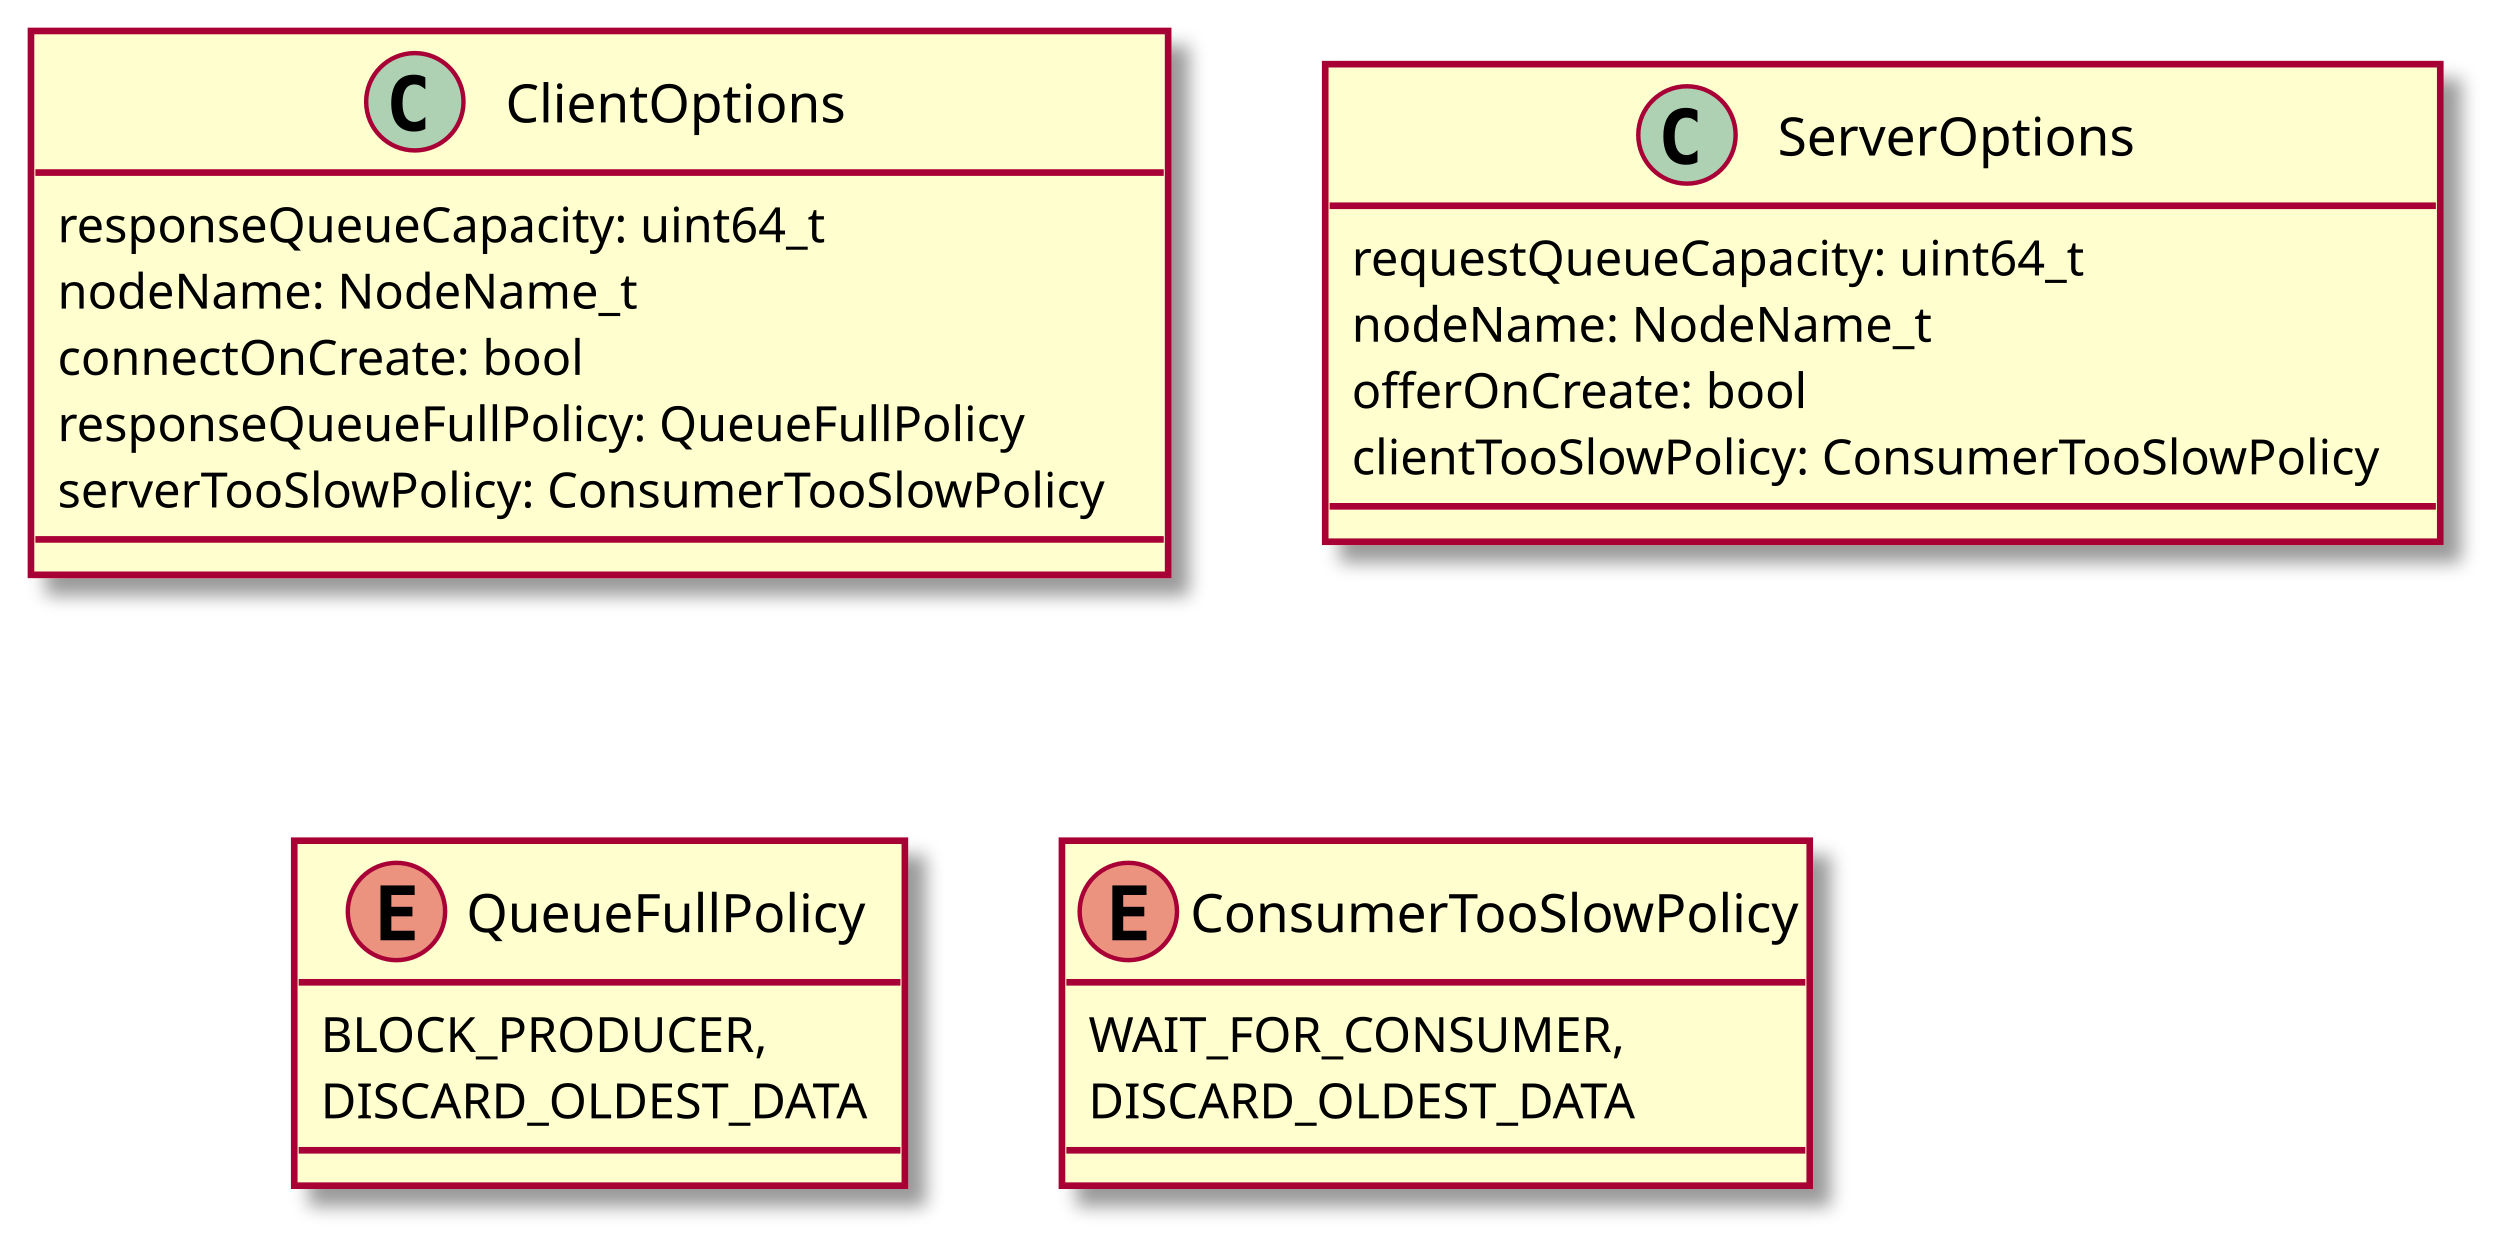
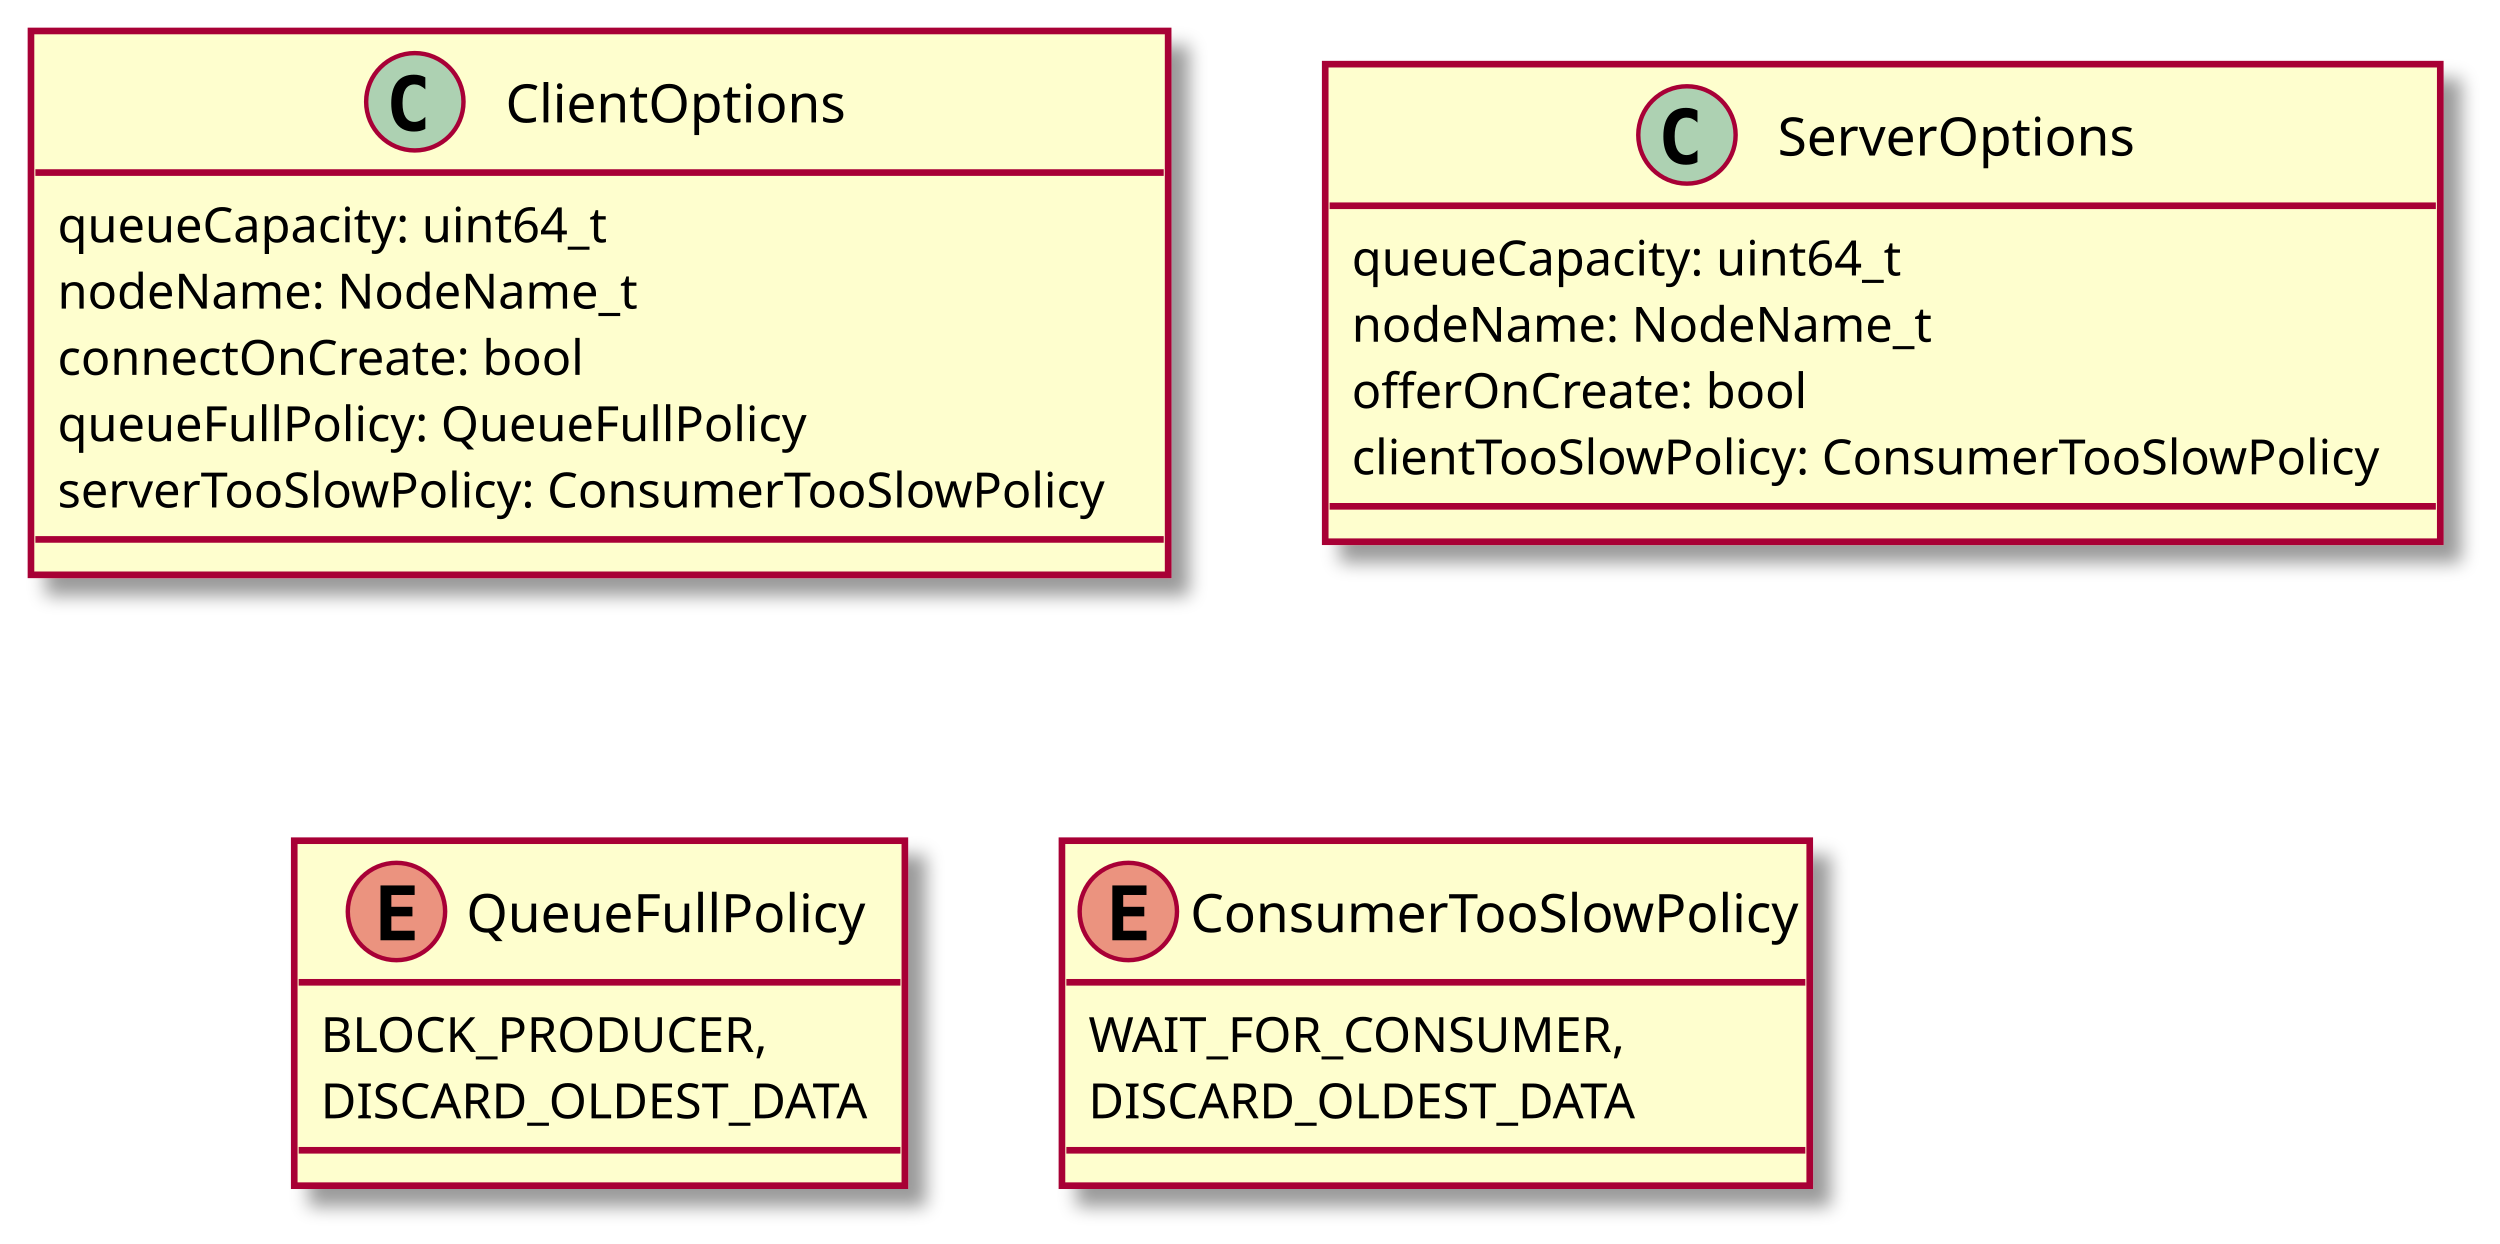
<svg xmlns="http://www.w3.org/2000/svg" contentScriptType="application/ecmascript" contentStyleType="text/css" height="281px" preserveAspectRatio="none" style="width:565px;height:281px;background:#EEEBDC;" version="1.1" viewBox="0 0 565 281" width="565px" zoomAndPan="magnify">
  <defs>
-     <filter height="300%" id="fkmqsbjnxygrd" width="300%" x="-1" y="-1">
+     <filter height="300%" id="f180r9ipcuyx2q" width="300%" x="-1" y="-1">
      <feGaussianBlur result="blurOut" stdDeviation="2.0" />
      <feColorMatrix in="blurOut" result="blurOut2" type="matrix" values="0 0 0 0 0 0 0 0 0 0 0 0 0 0 0 0 0 0 .4 0" />
      <feOffset dx="4.0" dy="4.0" in="blurOut2" result="blurOut3" />
      <feBlend in="SourceGraphic" in2="blurOut3" mode="normal" />
    </filter>
  </defs>
  <g>
-     <rect codeLine="3" fill="#FEFECE" filter="url(#fkmqsbjnxygrd)" height="122.909" id="ClientOptions" style="stroke:#A80036;stroke-width:1.5;" width="257" x="7" y="7" />
+     <rect codeLine="3" fill="#FEFECE" filter="url(#f180r9ipcuyx2q)" height="122.909" id="ClientOptions" style="stroke:#A80036;stroke-width:1.5;" width="257" x="7" y="7" />
    <ellipse cx="93.75" cy="23" fill="#ADD1B2" rx="11" ry="11" style="stroke:#A80036;stroke-width:1.0;" />
    <path d="M93.547,29.734 Q91.062,29.734 89.734,28.094 Q88.422,26.422 88.422,23.312 Q88.422,20.188 89.734,18.531 Q91.062,16.875 93.547,16.875 Q94.266,16.875 94.922,17.031 Q95.562,17.188 96.125,17.484 L96.125,20.203 Q95.766,19.859 95.469,19.672 Q95.172,19.469 94.906,19.344 Q94.594,19.203 94.281,19.141 Q93.984,19.078 93.672,19.078 Q92.344,19.078 91.656,20.141 Q90.969,21.234 90.969,23.312 Q90.969,25.406 91.656,26.469 Q92.344,27.547 93.672,27.547 Q94.312,27.547 94.906,27.266 Q95.203,27.141 95.484,26.953 Q95.781,26.75 96.125,26.422 L96.125,29.141 Q95.547,29.438 94.906,29.594 Q94.281,29.734 93.547,29.734 Z " fill="#000000" />
    <text fill="#000000" font-family="sans-serif" font-size="12" lengthAdjust="spacing" textLength="75" x="114.25" y="27.656">ClientOptions</text>
    <line style="stroke:#A80036;stroke-width:1.5;" x1="8" x2="263" y1="39" y2="39" />
-     <text fill="#000000" font-family="sans-serif" font-size="11" lengthAdjust="spacing" textLength="175" x="13" y="54.759">responseQueueCapacity: uint64_t</text>
+     <text fill="#000000" font-family="sans-serif" font-size="11" lengthAdjust="spacing" textLength="125" x="13" y="54.759">queueCapacity: uint64_t</text>
    <text fill="#000000" font-family="sans-serif" font-size="11" lengthAdjust="spacing" textLength="130" x="13" y="69.741">nodeName: NodeName_t</text>
    <text fill="#000000" font-family="sans-serif" font-size="11" lengthAdjust="spacing" textLength="121" x="13" y="84.723">connectOnCreate: bool</text>
-     <text fill="#000000" font-family="sans-serif" font-size="11" lengthAdjust="spacing" textLength="224" x="13" y="99.705">responseQueueFullPolicy: QueueFullPolicy</text>
+     <text fill="#000000" font-family="sans-serif" font-size="11" lengthAdjust="spacing" textLength="174" x="13" y="99.705">queueFullPolicy: QueueFullPolicy</text>
    <text fill="#000000" font-family="sans-serif" font-size="11" lengthAdjust="spacing" textLength="245" x="13" y="114.686">serverTooSlowPolicy: ConsumerTooSlowPolicy</text>
    <line style="stroke:#A80036;stroke-width:1.5;" x1="8" x2="263" y1="121.909" y2="121.909" />
-     <rect codeLine="11" fill="#FEFECE" filter="url(#fkmqsbjnxygrd)" height="107.928" id="ServerOptions" style="stroke:#A80036;stroke-width:1.5;" width="252" x="299.5" y="14.5" />
+     <rect codeLine="11" fill="#FEFECE" filter="url(#f180r9ipcuyx2q)" height="107.928" id="ServerOptions" style="stroke:#A80036;stroke-width:1.5;" width="252" x="299.5" y="14.5" />
    <ellipse cx="381.25" cy="30.5" fill="#ADD1B2" rx="11" ry="11" style="stroke:#A80036;stroke-width:1.0;" />
    <path d="M381.047,37.234 Q378.562,37.234 377.234,35.594 Q375.922,33.922 375.922,30.812 Q375.922,27.688 377.234,26.031 Q378.562,24.375 381.047,24.375 Q381.766,24.375 382.422,24.531 Q383.062,24.688 383.625,24.984 L383.625,27.703 Q383.266,27.359 382.969,27.172 Q382.672,26.969 382.406,26.844 Q382.094,26.703 381.781,26.641 Q381.484,26.578 381.172,26.578 Q379.844,26.578 379.156,27.641 Q378.469,28.734 378.469,30.812 Q378.469,32.906 379.156,33.969 Q379.844,35.047 381.172,35.047 Q381.812,35.047 382.406,34.766 Q382.703,34.641 382.984,34.453 Q383.281,34.25 383.625,33.922 L383.625,36.641 Q383.047,36.938 382.406,37.094 Q381.781,37.234 381.047,37.234 Z " fill="#000000" />
    <text fill="#000000" font-family="sans-serif" font-size="12" lengthAdjust="spacing" textLength="80" x="401.75" y="35.156">ServerOptions</text>
    <line style="stroke:#A80036;stroke-width:1.5;" x1="300.5" x2="550.5" y1="46.5" y2="46.5" />
-     <text fill="#000000" font-family="sans-serif" font-size="11" lengthAdjust="spacing" textLength="167" x="305.5" y="62.259">requestQueueCapacity: uint64_t</text>
+     <text fill="#000000" font-family="sans-serif" font-size="11" lengthAdjust="spacing" textLength="125" x="305.5" y="62.259">queueCapacity: uint64_t</text>
    <text fill="#000000" font-family="sans-serif" font-size="11" lengthAdjust="spacing" textLength="130" x="305.5" y="77.241">nodeName: NodeName_t</text>
    <text fill="#000000" font-family="sans-serif" font-size="11" lengthAdjust="spacing" textLength="106" x="305.5" y="92.223">offerOnCreate: bool</text>
    <text fill="#000000" font-family="sans-serif" font-size="11" lengthAdjust="spacing" textLength="240" x="305.5" y="107.205">clientTooSlowPolicy: ConsumerTooSlowPolicy</text>
    <line style="stroke:#A80036;stroke-width:1.5;" x1="300.5" x2="550.5" y1="114.428" y2="114.428" />
-     <rect codeLine="18" fill="#FEFECE" filter="url(#fkmqsbjnxygrd)" height="77.964" id="QueueFullPolicy" style="stroke:#A80036;stroke-width:1.5;" width="138" x="66.5" y="190" />
+     <rect codeLine="18" fill="#FEFECE" filter="url(#f180r9ipcuyx2q)" height="77.964" id="QueueFullPolicy" style="stroke:#A80036;stroke-width:1.5;" width="138" x="66.5" y="190" />
    <ellipse cx="89.6" cy="206" fill="#EB937F" rx="11" ry="11" style="stroke:#A80036;stroke-width:1.0;" />
    <path d="M85.991,200.109 L93.709,200.109 L93.709,202.266 L88.444,202.266 L88.444,204.938 L93.209,204.938 L93.209,207.094 L88.444,207.094 L88.444,210.344 L93.709,210.344 L93.709,212.5 L85.991,212.5 L85.991,200.109 Z " fill="#000000" />
    <text fill="#000000" font-family="sans-serif" font-size="12" lengthAdjust="spacing" textLength="88" x="105.4" y="210.656">QueueFullPolicy</text>
    <line style="stroke:#A80036;stroke-width:1.5;" x1="67.5" x2="203.5" y1="222" y2="222" />
    <text fill="#000000" font-family="sans-serif" font-size="11" lengthAdjust="spacing" textLength="103" x="72.5" y="237.759">BLOCK_PRODUCER,</text>
    <text fill="#000000" font-family="sans-serif" font-size="11" lengthAdjust="spacing" textLength="126" x="72.5" y="252.741">DISCARD_OLDEST_DATA</text>
    <line style="stroke:#A80036;stroke-width:1.5;" x1="67.5" x2="203.5" y1="259.964" y2="259.964" />
-     <rect codeLine="23" fill="#FEFECE" filter="url(#fkmqsbjnxygrd)" height="77.964" id="ConsumerTooSlowPolicy" style="stroke:#A80036;stroke-width:1.5;" width="169" x="240" y="190" />
+     <rect codeLine="23" fill="#FEFECE" filter="url(#f180r9ipcuyx2q)" height="77.964" id="ConsumerTooSlowPolicy" style="stroke:#A80036;stroke-width:1.5;" width="169" x="240" y="190" />
    <ellipse cx="255" cy="206" fill="#EB937F" rx="11" ry="11" style="stroke:#A80036;stroke-width:1.0;" />
    <path d="M251.391,200.109 L259.109,200.109 L259.109,202.266 L253.844,202.266 L253.844,204.938 L258.609,204.938 L258.609,207.094 L253.844,207.094 L253.844,210.344 L259.109,210.344 L259.109,212.5 L251.391,212.5 L251.391,200.109 Z " fill="#000000" />
    <text fill="#000000" font-family="sans-serif" font-size="12" lengthAdjust="spacing" textLength="137" x="269" y="210.656">ConsumerTooSlowPolicy</text>
    <line style="stroke:#A80036;stroke-width:1.5;" x1="241" x2="408" y1="222" y2="222" />
    <text fill="#000000" font-family="sans-serif" font-size="11" lengthAdjust="spacing" textLength="123" x="246" y="237.759">WAIT_FOR_CONSUMER,</text>
    <text fill="#000000" font-family="sans-serif" font-size="11" lengthAdjust="spacing" textLength="126" x="246" y="252.741">DISCARD_OLDEST_DATA</text>
    <line style="stroke:#A80036;stroke-width:1.5;" x1="241" x2="408" y1="259.964" y2="259.964" />
  </g>
</svg>
